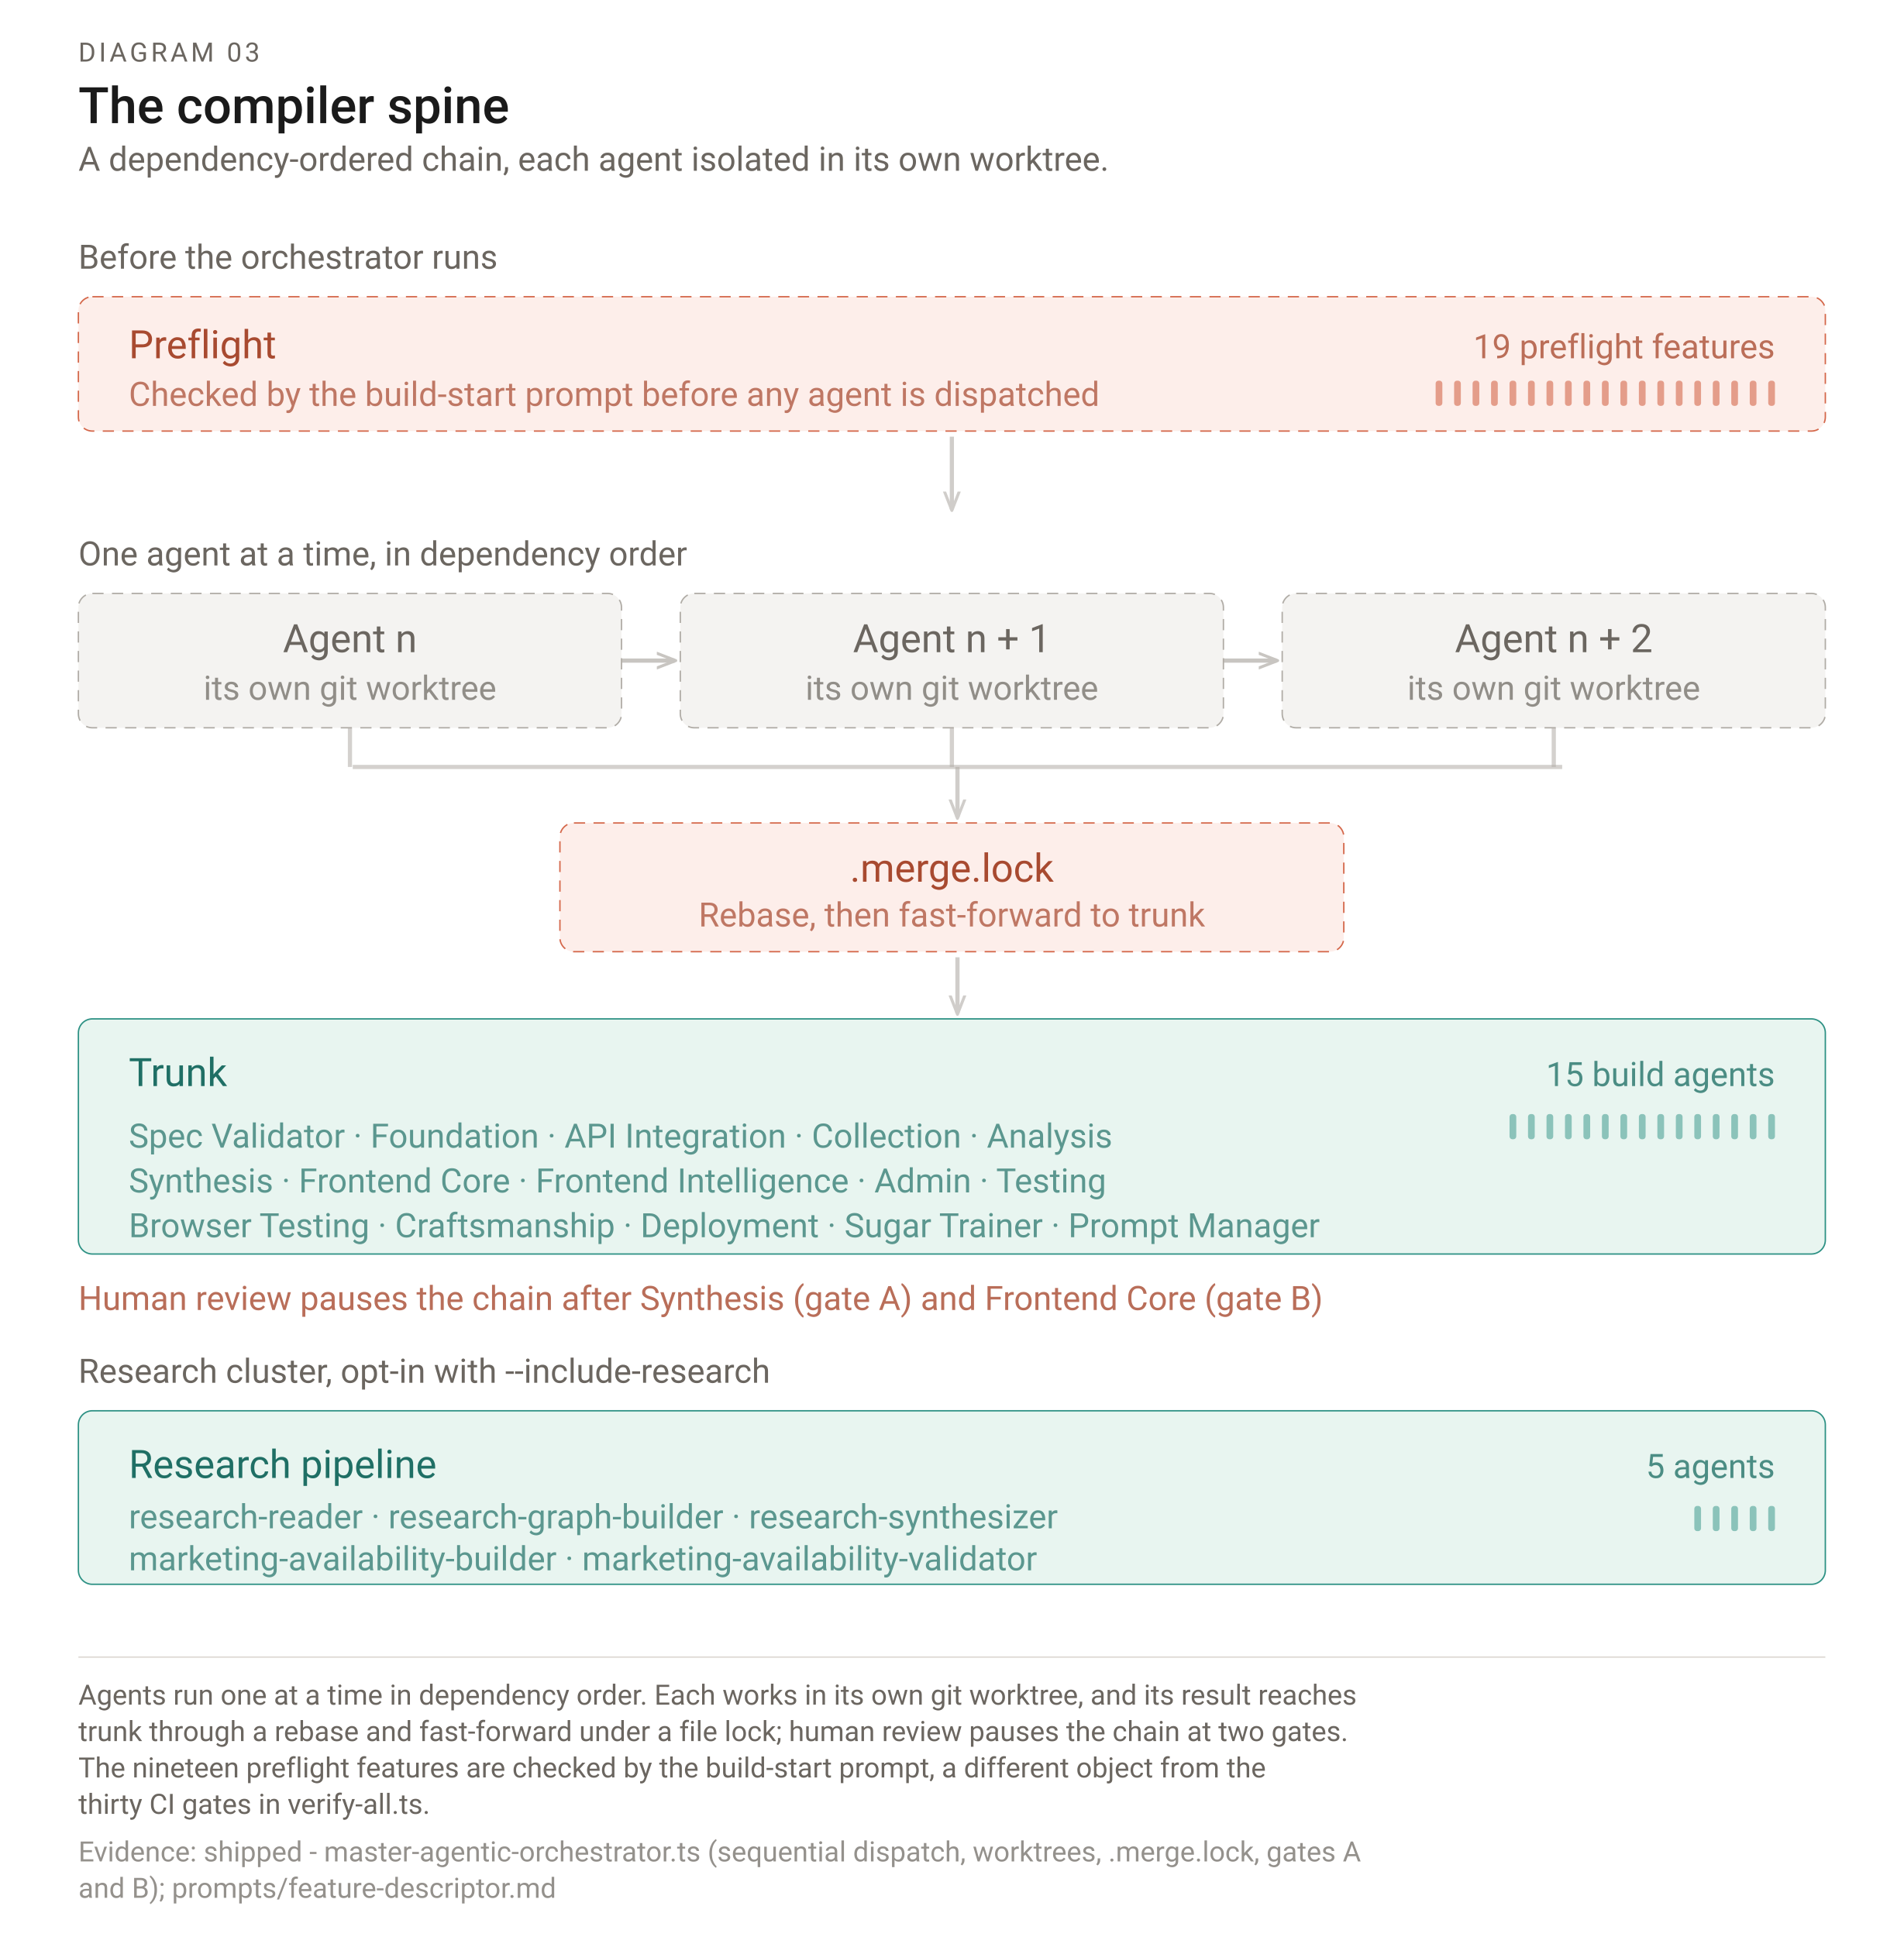
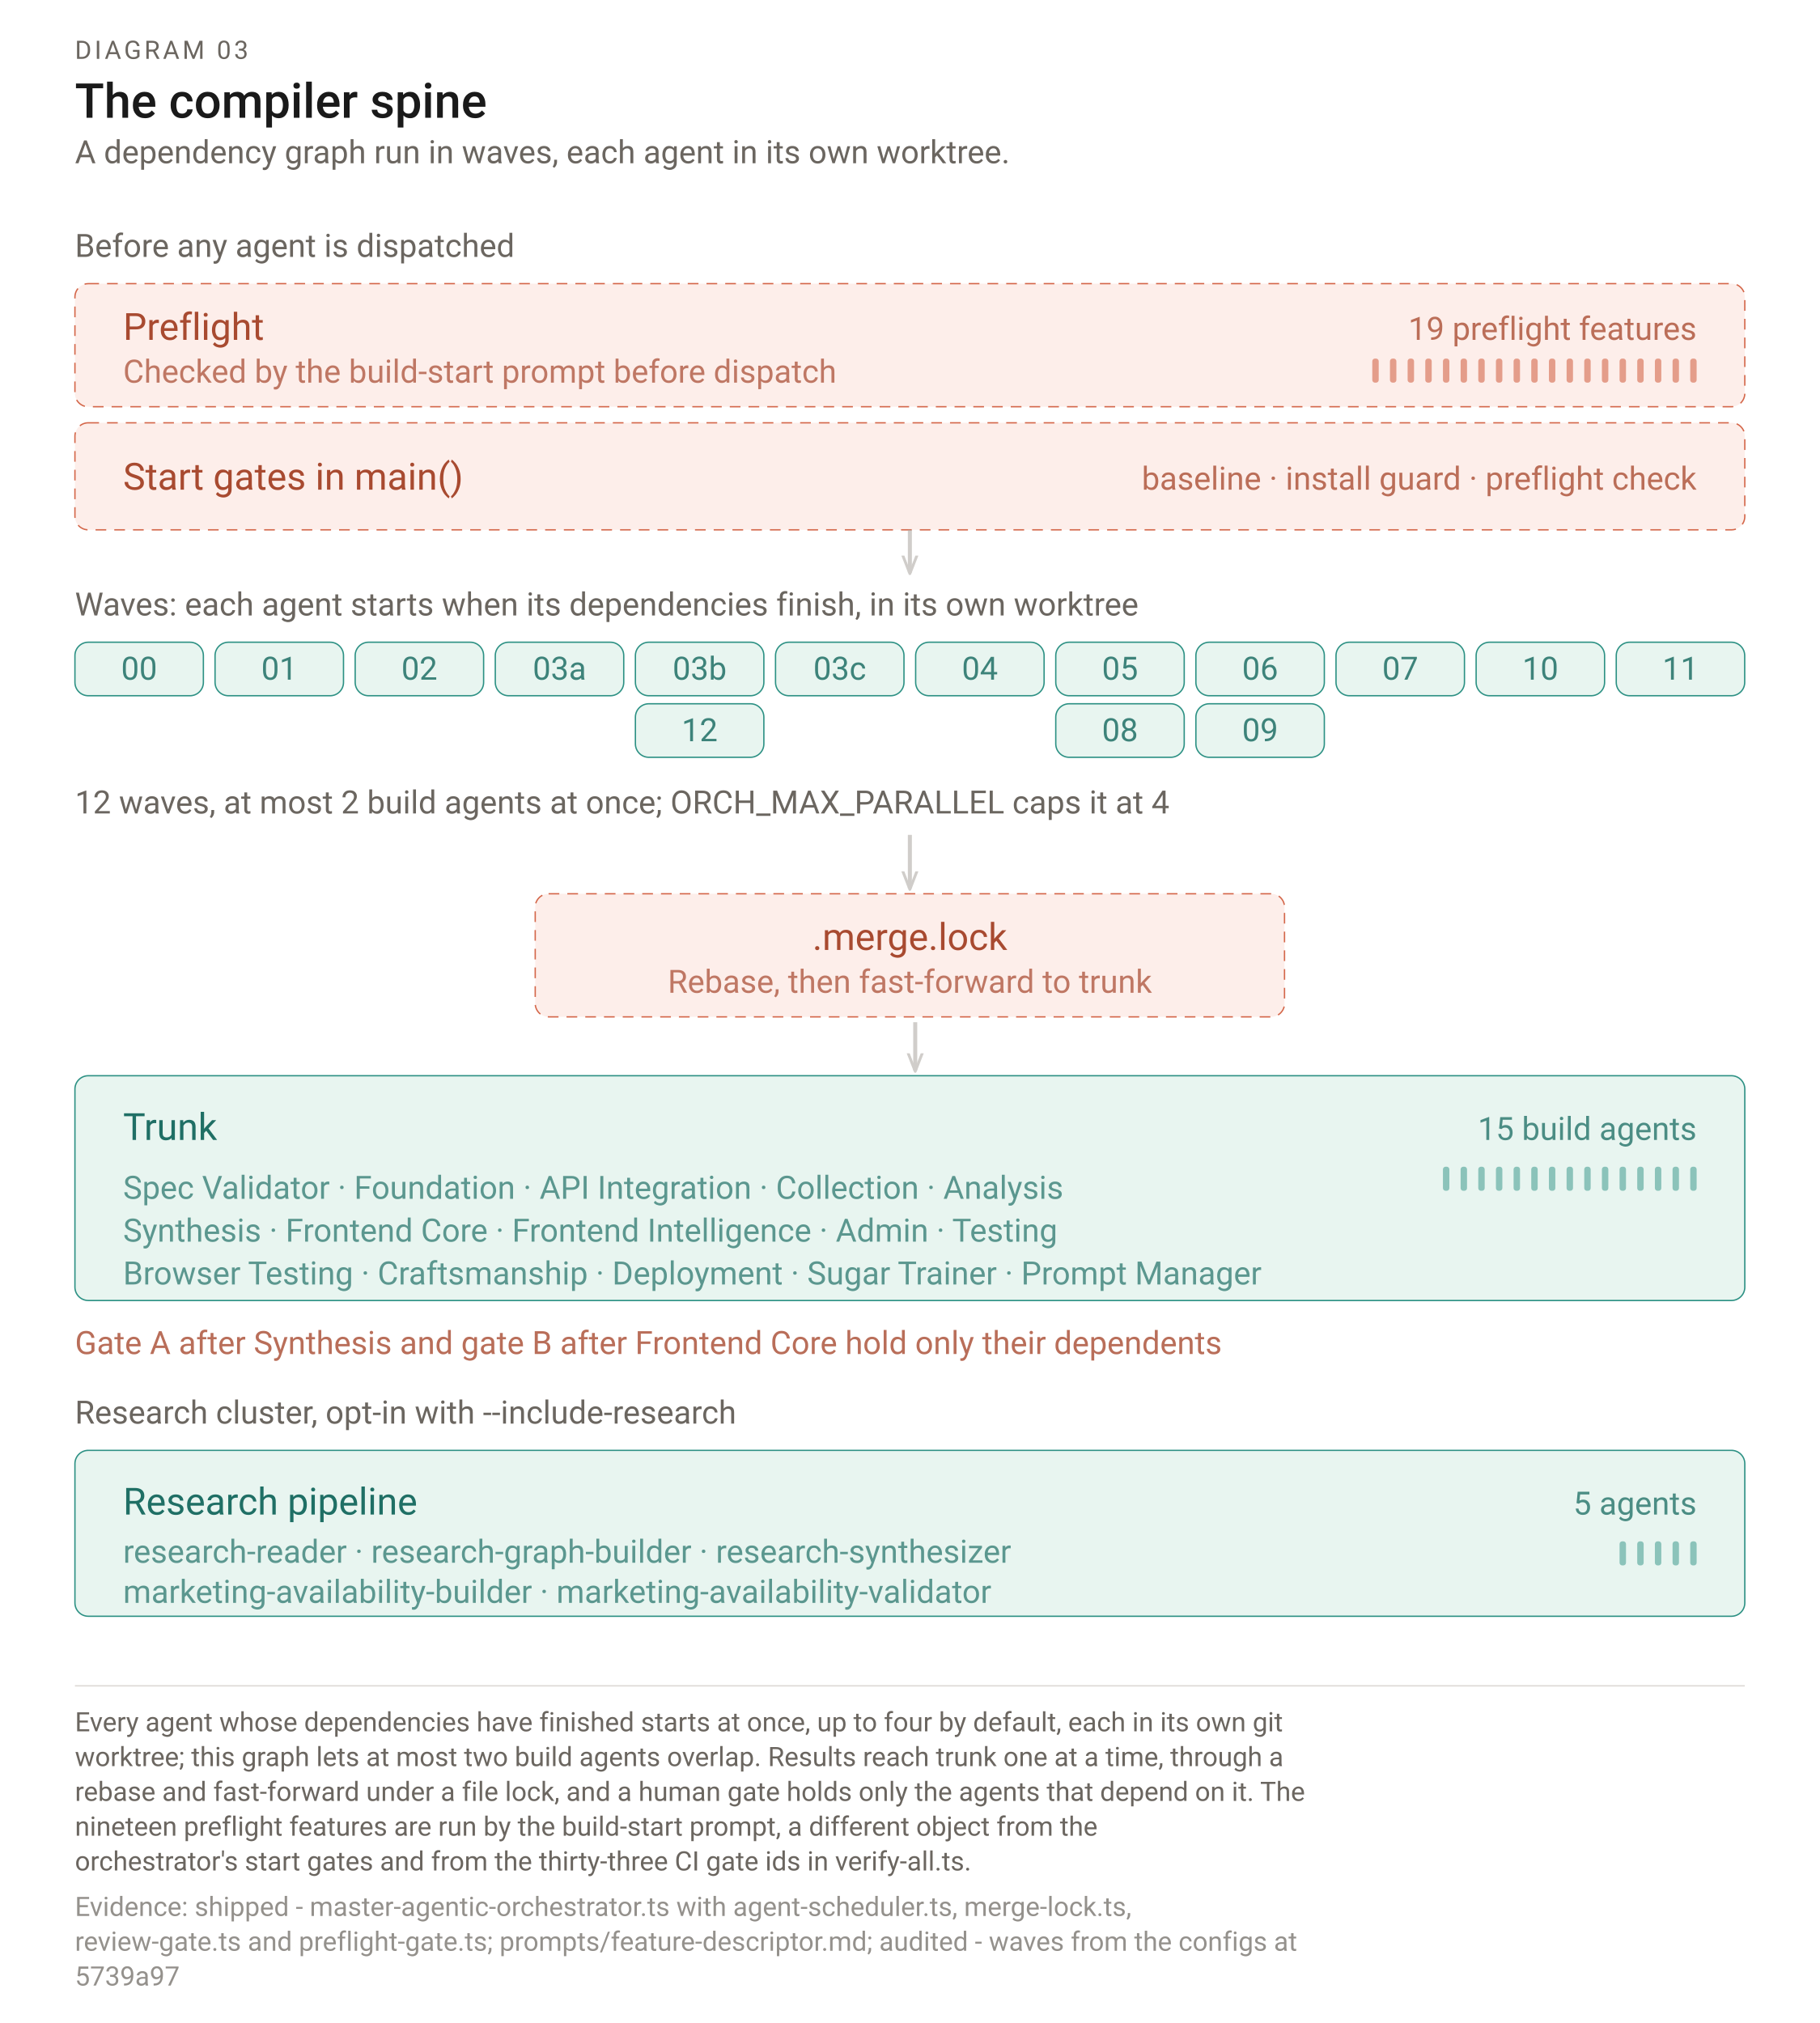
- <svg xmlns="http://www.w3.org/2000/svg" viewBox="0 0 680 692" width="100%" role="img" aria-label="The compiler spine. A dependency-ordered chain, each agent isolated in its own worktree.">
+ <svg xmlns="http://www.w3.org/2000/svg" viewBox="0 0 680 756" width="100%" role="img" aria-label="The compiler spine. A dependency graph run in waves, each agent in its own worktree.">
  <style>text{font-family:system-ui,-apple-system,'Segoe UI',Roboto,'Helvetica Neue',sans-serif}@media (prefers-color-scheme:dark){.teal-f{fill:#16302c;stroke:#4fb3a3}.teal-o{stroke:#4fb3a3}.teal-t{fill:#82d6c6}.purple-f{fill:#221f38;stroke:#8b7dd0}.purple-o{stroke:#8b7dd0}.purple-t{fill:#ada0e4}.coral-f{fill:#35211b;stroke:#e08a6c}.coral-o{stroke:#e08a6c}.coral-t{fill:#f2ab8e}.gray-f{fill:#232220;stroke:#57534e}.gray-o{stroke:#57534e}.gray-t{fill:#a8a29b}.ink{fill:#ededea}.mute{fill:#a8a29b}.rule{stroke:#3a3835}}[data-theme=dark] .teal-f{fill:#16302c;stroke:#4fb3a3}[data-theme=dark] .teal-o{stroke:#4fb3a3}[data-theme=dark] .teal-t{fill:#82d6c6}[data-theme=dark] .purple-f{fill:#221f38;stroke:#8b7dd0}[data-theme=dark] .purple-o{stroke:#8b7dd0}[data-theme=dark] .purple-t{fill:#ada0e4}[data-theme=dark] .coral-f{fill:#35211b;stroke:#e08a6c}[data-theme=dark] .coral-o{stroke:#e08a6c}[data-theme=dark] .coral-t{fill:#f2ab8e}[data-theme=dark] .gray-f{fill:#232220;stroke:#57534e}[data-theme=dark] .gray-o{stroke:#57534e}[data-theme=dark] .gray-t{fill:#a8a29b}[data-theme=dark] .ink{fill:#ededea}[data-theme=dark] .mute{fill:#a8a29b}[data-theme=dark] .rule{stroke:#3a3835}[data-theme=light] .teal-f{fill:#e8f5f0;stroke:#2d9184}[data-theme=light] .teal-o{stroke:#2d9184}[data-theme=light] .teal-t{fill:#1f6f65}[data-theme=light] .purple-f{fill:#eeeafa;stroke:#6b5bb5}[data-theme=light] .purple-o{stroke:#6b5bb5}[data-theme=light] .purple-t{fill:#4a3f8a}[data-theme=light] .coral-f{fill:#fdeeea;stroke:#d4674a}[data-theme=light] .coral-o{stroke:#d4674a}[data-theme=light] .coral-t{fill:#a84a30}[data-theme=light] .gray-f{fill:#f4f3f1;stroke:#b0aca6}[data-theme=light] .gray-o{stroke:#b0aca6}[data-theme=light] .gray-t{fill:#6b6660}[data-theme=light] .ink{fill:#1a1a1a}[data-theme=light] .mute{fill:#6b6660}[data-theme=light] .rule{stroke:#ddd9d4}</style>
  <defs>
    <marker id="ar-teal" viewBox="0 0 10 10" refX="8.5" refY="5" markerWidth="5" markerHeight="5" orient="auto-start-reverse">
      <path d="M0,1.5 L9,5 L0,8.5" fill="none" stroke="#2d9184" stroke-width="1.4" stroke-linecap="round" stroke-linejoin="round" class="teal-o" />
    </marker>
    <marker id="ar-purple" viewBox="0 0 10 10" refX="8.5" refY="5" markerWidth="5" markerHeight="5" orient="auto-start-reverse">
      <path d="M0,1.5 L9,5 L0,8.5" fill="none" stroke="#6b5bb5" stroke-width="1.4" stroke-linecap="round" stroke-linejoin="round" class="purple-o" />
    </marker>
    <marker id="ar-coral" viewBox="0 0 10 10" refX="8.5" refY="5" markerWidth="5" markerHeight="5" orient="auto-start-reverse">
      <path d="M0,1.5 L9,5 L0,8.5" fill="none" stroke="#d4674a" stroke-width="1.4" stroke-linecap="round" stroke-linejoin="round" class="coral-o" />
    </marker>
    <marker id="ar-gray" viewBox="0 0 10 10" refX="8.5" refY="5" markerWidth="5" markerHeight="5" orient="auto-start-reverse">
      <path d="M0,1.5 L9,5 L0,8.5" fill="none" stroke="#b0aca6" stroke-width="1.4" stroke-linecap="round" stroke-linejoin="round" class="gray-o" />
    </marker>
  </defs>
  <text x="28" y="22" font-size="9.5" fill="#6b6660" letter-spacing="1.1" class="mute">DIAGRAM 03</text>
  <text x="28" y="44" font-size="18" fill="#1a1a1a" font-weight="500" class="ink">The compiler spine</text>
-   <text x="28" y="61" font-size="12" fill="#6b6660" class="mute">A dependency-ordered chain, each agent isolated in its own worktree.</text>
-   <text x="28" y="96" font-size="12" fill="#6b6660" class="mute">Before the orchestrator runs</text>
-   <rect x="28" y="106" width="624" height="48" rx="5" fill="#fdeeea" stroke="#d4674a" stroke-width="0.5" stroke-dasharray="4 3" class="coral-f" />
-   <text x="46" y="128" font-size="14" fill="#a84a30" class="coral-t">Preflight</text>
-   <text x="46" y="145" font-size="12" fill="#a84a30" opacity="0.72" class="coral-t">Checked by the build-start prompt before any agent is dispatched</text>
-   <text x="634" y="128" font-size="12" fill="#a84a30" text-anchor="end" opacity="0.78" class="coral-t">19 preflight features</text>
-   <rect x="512.8" y="136" width="2.4" height="9" rx="1" fill="#d4674a" opacity="0.6" class="coral-f" />
-   <rect x="519.4" y="136" width="2.4" height="9" rx="1" fill="#d4674a" opacity="0.6" class="coral-f" />
-   <rect x="526.0" y="136" width="2.4" height="9" rx="1" fill="#d4674a" opacity="0.6" class="coral-f" />
-   <rect x="532.6" y="136" width="2.4" height="9" rx="1" fill="#d4674a" opacity="0.6" class="coral-f" />
-   <rect x="539.2" y="136" width="2.4" height="9" rx="1" fill="#d4674a" opacity="0.6" class="coral-f" />
-   <rect x="545.8" y="136" width="2.4" height="9" rx="1" fill="#d4674a" opacity="0.6" class="coral-f" />
-   <rect x="552.4" y="136" width="2.4" height="9" rx="1" fill="#d4674a" opacity="0.6" class="coral-f" />
-   <rect x="559.0" y="136" width="2.4" height="9" rx="1" fill="#d4674a" opacity="0.6" class="coral-f" />
-   <rect x="565.6" y="136" width="2.4" height="9" rx="1" fill="#d4674a" opacity="0.6" class="coral-f" />
-   <rect x="572.2" y="136" width="2.4" height="9" rx="1" fill="#d4674a" opacity="0.6" class="coral-f" />
-   <rect x="578.8" y="136" width="2.4" height="9" rx="1" fill="#d4674a" opacity="0.6" class="coral-f" />
-   <rect x="585.4" y="136" width="2.4" height="9" rx="1" fill="#d4674a" opacity="0.6" class="coral-f" />
-   <rect x="592.0" y="136" width="2.4" height="9" rx="1" fill="#d4674a" opacity="0.6" class="coral-f" />
-   <rect x="598.6" y="136" width="2.4" height="9" rx="1" fill="#d4674a" opacity="0.6" class="coral-f" />
-   <rect x="605.2" y="136" width="2.4" height="9" rx="1" fill="#d4674a" opacity="0.6" class="coral-f" />
-   <rect x="611.8" y="136" width="2.4" height="9" rx="1" fill="#d4674a" opacity="0.6" class="coral-f" />
-   <rect x="618.4" y="136" width="2.4" height="9" rx="1" fill="#d4674a" opacity="0.6" class="coral-f" />
-   <rect x="625.0" y="136" width="2.4" height="9" rx="1" fill="#d4674a" opacity="0.6" class="coral-f" />
-   <rect x="631.6" y="136" width="2.4" height="9" rx="1" fill="#d4674a" opacity="0.6" class="coral-f" />
-   <line x1="340" y1="156" x2="340" y2="182" stroke="#b0aca6" stroke-width="1.5" opacity="0.6" marker-end="url(#ar-gray)" class="gray-o" />
-   <text x="28" y="202" font-size="12" fill="#6b6660" class="mute">One agent at a time, in dependency order</text>
-   <rect x="28" y="212" width="194" height="48" rx="5" fill="#f4f3f1" stroke="#b0aca6" stroke-width="0.5" stroke-dasharray="4 3" class="gray-f" />
-   <text x="125.0" y="233" font-size="14" fill="#6b6660" text-anchor="middle" class="gray-t">Agent n</text>
-   <text x="125.0" y="250" font-size="12" fill="#6b6660" text-anchor="middle" opacity="0.72" class="gray-t">its own git worktree</text>
-   <line x1="125.0" y1="260" x2="125.0" y2="274" stroke="#b0aca6" stroke-width="1.5" opacity="0.55" class="gray-o" />
-   <line x1="222" y1="236" x2="241" y2="236" stroke="#b0aca6" stroke-width="1.5" opacity="0.7" marker-end="url(#ar-gray)" class="gray-o" />
-   <rect x="243" y="212" width="194" height="48" rx="5" fill="#f4f3f1" stroke="#b0aca6" stroke-width="0.5" stroke-dasharray="4 3" class="gray-f" />
-   <text x="340.0" y="233" font-size="14" fill="#6b6660" text-anchor="middle" class="gray-t">Agent n + 1</text>
-   <text x="340.0" y="250" font-size="12" fill="#6b6660" text-anchor="middle" opacity="0.72" class="gray-t">its own git worktree</text>
-   <line x1="340.0" y1="260" x2="340.0" y2="274" stroke="#b0aca6" stroke-width="1.5" opacity="0.55" class="gray-o" />
-   <line x1="437" y1="236" x2="456" y2="236" stroke="#b0aca6" stroke-width="1.5" opacity="0.7" marker-end="url(#ar-gray)" class="gray-o" />
-   <rect x="458" y="212" width="194" height="48" rx="5" fill="#f4f3f1" stroke="#b0aca6" stroke-width="0.5" stroke-dasharray="4 3" class="gray-f" />
-   <text x="555.0" y="233" font-size="14" fill="#6b6660" text-anchor="middle" class="gray-t">Agent n + 2</text>
-   <text x="555.0" y="250" font-size="12" fill="#6b6660" text-anchor="middle" opacity="0.72" class="gray-t">its own git worktree</text>
-   <line x1="555.0" y1="260" x2="555.0" y2="274" stroke="#b0aca6" stroke-width="1.5" opacity="0.55" class="gray-o" />
-   <line x1="126" y1="274" x2="558" y2="274" stroke="#b0aca6" stroke-width="1.5" opacity="0.55" class="gray-o" />
-   <line x1="342" y1="274" x2="342" y2="292" stroke="#b0aca6" stroke-width="1.5" opacity="0.6" marker-end="url(#ar-gray)" class="gray-o" />
-   <rect x="200" y="294" width="280" height="46" rx="5" fill="#fdeeea" stroke="#d4674a" stroke-width="0.5" stroke-dasharray="4 3" class="coral-f" />
-   <text x="340" y="315" font-size="14" fill="#a84a30" text-anchor="middle" class="coral-t">.merge.lock</text>
-   <text x="340" y="331" font-size="12" fill="#a84a30" text-anchor="middle" opacity="0.72" class="coral-t">Rebase, then fast-forward to trunk</text>
-   <line x1="342" y1="342" x2="342" y2="362" stroke="#b0aca6" stroke-width="1.5" opacity="0.6" marker-end="url(#ar-gray)" class="gray-o" />
-   <rect x="28" y="364" width="624" height="84" rx="5" fill="#e8f5f0" stroke="#2d9184" stroke-width="0.5" class="teal-f" />
-   <text x="46" y="388" font-size="14" fill="#1f6f65" class="teal-t">Trunk</text>
-   <text x="634" y="388" font-size="12" fill="#1f6f65" text-anchor="end" opacity="0.78" class="teal-t">15 build agents</text>
-   <rect x="539.2" y="398" width="2.4" height="9" rx="1" fill="#2d9184" opacity="0.5" class="teal-f" />
-   <rect x="545.8" y="398" width="2.4" height="9" rx="1" fill="#2d9184" opacity="0.5" class="teal-f" />
-   <rect x="552.4" y="398" width="2.4" height="9" rx="1" fill="#2d9184" opacity="0.5" class="teal-f" />
-   <rect x="559.0" y="398" width="2.4" height="9" rx="1" fill="#2d9184" opacity="0.5" class="teal-f" />
-   <rect x="565.6" y="398" width="2.4" height="9" rx="1" fill="#2d9184" opacity="0.5" class="teal-f" />
-   <rect x="572.2" y="398" width="2.4" height="9" rx="1" fill="#2d9184" opacity="0.5" class="teal-f" />
-   <rect x="578.8" y="398" width="2.4" height="9" rx="1" fill="#2d9184" opacity="0.5" class="teal-f" />
-   <rect x="585.4" y="398" width="2.4" height="9" rx="1" fill="#2d9184" opacity="0.5" class="teal-f" />
-   <rect x="592.0" y="398" width="2.4" height="9" rx="1" fill="#2d9184" opacity="0.5" class="teal-f" />
-   <rect x="598.6" y="398" width="2.4" height="9" rx="1" fill="#2d9184" opacity="0.5" class="teal-f" />
-   <rect x="605.2" y="398" width="2.4" height="9" rx="1" fill="#2d9184" opacity="0.5" class="teal-f" />
-   <rect x="611.8" y="398" width="2.4" height="9" rx="1" fill="#2d9184" opacity="0.5" class="teal-f" />
-   <rect x="618.4" y="398" width="2.4" height="9" rx="1" fill="#2d9184" opacity="0.5" class="teal-f" />
-   <rect x="625.0" y="398" width="2.4" height="9" rx="1" fill="#2d9184" opacity="0.5" class="teal-f" />
-   <rect x="631.6" y="398" width="2.4" height="9" rx="1" fill="#2d9184" opacity="0.5" class="teal-f" />
-   <text x="46" y="410" font-size="12" fill="#1f6f65" opacity="0.7" class="teal-t">Spec Validator · Foundation · API Integration · Collection · Analysis</text>
-   <text x="46" y="426" font-size="12" fill="#1f6f65" opacity="0.7" class="teal-t">Synthesis · Frontend Core · Frontend Intelligence · Admin · Testing</text>
-   <text x="46" y="442" font-size="12" fill="#1f6f65" opacity="0.7" class="teal-t">Browser Testing · Craftsmanship · Deployment · Sugar Trainer · Prompt Manager</text>
-   <text x="28" y="468" font-size="12" fill="#a84a30" opacity="0.8" class="coral-t">Human review pauses the chain after Synthesis (gate A) and Frontend Core (gate B)</text>
-   <text x="28" y="494" font-size="12" fill="#6b6660" class="mute">Research cluster, opt-in with --include-research</text>
-   <rect x="28" y="504" width="624" height="62" rx="5" fill="#e8f5f0" stroke="#2d9184" stroke-width="0.5" class="teal-f" />
-   <text x="46" y="528" font-size="14" fill="#1f6f65" class="teal-t">Research pipeline</text>
-   <text x="634" y="528" font-size="12" fill="#1f6f65" text-anchor="end" opacity="0.78" class="teal-t">5 agents</text>
-   <rect x="605.2" y="538" width="2.4" height="9" rx="1" fill="#2d9184" opacity="0.5" class="teal-f" />
-   <rect x="611.8" y="538" width="2.4" height="9" rx="1" fill="#2d9184" opacity="0.5" class="teal-f" />
-   <rect x="618.4" y="538" width="2.4" height="9" rx="1" fill="#2d9184" opacity="0.5" class="teal-f" />
-   <rect x="625.0" y="538" width="2.4" height="9" rx="1" fill="#2d9184" opacity="0.5" class="teal-f" />
-   <rect x="631.6" y="538" width="2.4" height="9" rx="1" fill="#2d9184" opacity="0.5" class="teal-f" />
-   <text x="46" y="546" font-size="12" fill="#1f6f65" opacity="0.7" class="teal-t">research-reader · research-graph-builder · research-synthesizer</text>
-   <text x="46" y="561" font-size="12" fill="#1f6f65" opacity="0.7" class="teal-t">marketing-availability-builder · marketing-availability-validator</text>
-   <line x1="28" y1="592" x2="652" y2="592" stroke="#ddd9d4" stroke-width="0.5" class="rule" />
-   <text x="28" y="609" font-size="10" fill="#6b6660" class="mute">Agents run one at a time in dependency order. Each works in its own git worktree, and its result reaches</text>
-   <text x="28" y="622" font-size="10" fill="#6b6660" class="mute">trunk through a rebase and fast-forward under a file lock; human review pauses the chain at two gates.</text>
-   <text x="28" y="635" font-size="10" fill="#6b6660" class="mute">The nineteen preflight features are checked by the build-start prompt, a different object from the</text>
-   <text x="28" y="648" font-size="10" fill="#6b6660" class="mute">thirty CI gates in verify-all.ts.</text>
-   <text x="28" y="665" font-size="10" fill="#6b6660" opacity="0.72" class="mute">Evidence: shipped - master-agentic-orchestrator.ts (sequential dispatch, worktrees, .merge.lock, gates A</text>
-   <text x="28" y="678" font-size="10" fill="#6b6660" opacity="0.72" class="mute">and B); prompts/feature-descriptor.md</text>
+   <text x="28" y="61" font-size="12" fill="#6b6660" class="mute">A dependency graph run in waves, each agent in its own worktree.</text>
+   <text x="28" y="96" font-size="12" fill="#6b6660" class="mute">Before any agent is dispatched</text>
+   <rect x="28" y="106" width="624" height="46" rx="5" fill="#fdeeea" stroke="#d4674a" stroke-width="0.5" stroke-dasharray="4 3" class="coral-f" />
+   <text x="46" y="127" font-size="14" fill="#a84a30" class="coral-t">Preflight</text>
+   <text x="46" y="143" font-size="12" fill="#a84a30" opacity="0.72" class="coral-t">Checked by the build-start prompt before dispatch</text>
+   <text x="634" y="127" font-size="12" fill="#a84a30" text-anchor="end" opacity="0.78" class="coral-t">19 preflight features</text>
+   <rect x="512.8" y="134" width="2.4" height="9" rx="1" fill="#d4674a" opacity="0.6" class="coral-f" />
+   <rect x="519.4" y="134" width="2.4" height="9" rx="1" fill="#d4674a" opacity="0.6" class="coral-f" />
+   <rect x="526.0" y="134" width="2.4" height="9" rx="1" fill="#d4674a" opacity="0.6" class="coral-f" />
+   <rect x="532.6" y="134" width="2.4" height="9" rx="1" fill="#d4674a" opacity="0.6" class="coral-f" />
+   <rect x="539.2" y="134" width="2.4" height="9" rx="1" fill="#d4674a" opacity="0.6" class="coral-f" />
+   <rect x="545.8" y="134" width="2.4" height="9" rx="1" fill="#d4674a" opacity="0.6" class="coral-f" />
+   <rect x="552.4" y="134" width="2.4" height="9" rx="1" fill="#d4674a" opacity="0.6" class="coral-f" />
+   <rect x="559.0" y="134" width="2.4" height="9" rx="1" fill="#d4674a" opacity="0.6" class="coral-f" />
+   <rect x="565.6" y="134" width="2.4" height="9" rx="1" fill="#d4674a" opacity="0.6" class="coral-f" />
+   <rect x="572.2" y="134" width="2.4" height="9" rx="1" fill="#d4674a" opacity="0.6" class="coral-f" />
+   <rect x="578.8" y="134" width="2.4" height="9" rx="1" fill="#d4674a" opacity="0.6" class="coral-f" />
+   <rect x="585.4" y="134" width="2.4" height="9" rx="1" fill="#d4674a" opacity="0.6" class="coral-f" />
+   <rect x="592.0" y="134" width="2.4" height="9" rx="1" fill="#d4674a" opacity="0.6" class="coral-f" />
+   <rect x="598.6" y="134" width="2.4" height="9" rx="1" fill="#d4674a" opacity="0.6" class="coral-f" />
+   <rect x="605.2" y="134" width="2.4" height="9" rx="1" fill="#d4674a" opacity="0.6" class="coral-f" />
+   <rect x="611.8" y="134" width="2.4" height="9" rx="1" fill="#d4674a" opacity="0.6" class="coral-f" />
+   <rect x="618.4" y="134" width="2.4" height="9" rx="1" fill="#d4674a" opacity="0.6" class="coral-f" />
+   <rect x="625.0" y="134" width="2.4" height="9" rx="1" fill="#d4674a" opacity="0.6" class="coral-f" />
+   <rect x="631.6" y="134" width="2.4" height="9" rx="1" fill="#d4674a" opacity="0.6" class="coral-f" />
+   <rect x="28" y="158" width="624" height="40" rx="5" fill="#fdeeea" stroke="#d4674a" stroke-width="0.5" stroke-dasharray="4 3" class="coral-f" />
+   <text x="46" y="183.0" font-size="14" fill="#a84a30" class="coral-t">Start gates in main()</text>
+   <text x="634" y="183.0" font-size="12" fill="#a84a30" text-anchor="end" opacity="0.78" class="coral-t">baseline · install guard · preflight check</text>
+   <line x1="340" y1="198" x2="340" y2="214" stroke="#b0aca6" stroke-width="1.5" opacity="0.6" marker-end="url(#ar-gray)" class="gray-o" />
+   <text x="28" y="230" font-size="12" fill="#6b6660" class="mute">Waves: each agent starts when its dependencies finish, in its own worktree</text>
+   <rect x="28.0" y="240" width="48" height="20" rx="5" fill="#e8f5f0" stroke="#2d9184" stroke-width="0.5" class="teal-f" />
+   <text x="52.0" y="254" font-size="12" fill="#1f6f65" text-anchor="middle" opacity="0.85" class="teal-t">00</text>
+   <rect x="80.36" y="240" width="48" height="20" rx="5" fill="#e8f5f0" stroke="#2d9184" stroke-width="0.5" class="teal-f" />
+   <text x="104.36" y="254" font-size="12" fill="#1f6f65" text-anchor="middle" opacity="0.85" class="teal-t">01</text>
+   <rect x="132.72" y="240" width="48" height="20" rx="5" fill="#e8f5f0" stroke="#2d9184" stroke-width="0.5" class="teal-f" />
+   <text x="156.72" y="254" font-size="12" fill="#1f6f65" text-anchor="middle" opacity="0.85" class="teal-t">02</text>
+   <rect x="185.08" y="240" width="48" height="20" rx="5" fill="#e8f5f0" stroke="#2d9184" stroke-width="0.5" class="teal-f" />
+   <text x="209.08" y="254" font-size="12" fill="#1f6f65" text-anchor="middle" opacity="0.85" class="teal-t">03a</text>
+   <rect x="237.44" y="240" width="48" height="20" rx="5" fill="#e8f5f0" stroke="#2d9184" stroke-width="0.5" class="teal-f" />
+   <text x="261.44" y="254" font-size="12" fill="#1f6f65" text-anchor="middle" opacity="0.85" class="teal-t">03b</text>
+   <rect x="237.44" y="263" width="48" height="20" rx="5" fill="#e8f5f0" stroke="#2d9184" stroke-width="0.5" class="teal-f" />
+   <text x="261.44" y="277" font-size="12" fill="#1f6f65" text-anchor="middle" opacity="0.85" class="teal-t">12</text>
+   <rect x="289.8" y="240" width="48" height="20" rx="5" fill="#e8f5f0" stroke="#2d9184" stroke-width="0.5" class="teal-f" />
+   <text x="313.8" y="254" font-size="12" fill="#1f6f65" text-anchor="middle" opacity="0.85" class="teal-t">03c</text>
+   <rect x="342.16" y="240" width="48" height="20" rx="5" fill="#e8f5f0" stroke="#2d9184" stroke-width="0.5" class="teal-f" />
+   <text x="366.16" y="254" font-size="12" fill="#1f6f65" text-anchor="middle" opacity="0.85" class="teal-t">04</text>
+   <rect x="394.52" y="240" width="48" height="20" rx="5" fill="#e8f5f0" stroke="#2d9184" stroke-width="0.5" class="teal-f" />
+   <text x="418.52" y="254" font-size="12" fill="#1f6f65" text-anchor="middle" opacity="0.85" class="teal-t">05</text>
+   <rect x="394.52" y="263" width="48" height="20" rx="5" fill="#e8f5f0" stroke="#2d9184" stroke-width="0.5" class="teal-f" />
+   <text x="418.52" y="277" font-size="12" fill="#1f6f65" text-anchor="middle" opacity="0.85" class="teal-t">08</text>
+   <rect x="446.88" y="240" width="48" height="20" rx="5" fill="#e8f5f0" stroke="#2d9184" stroke-width="0.5" class="teal-f" />
+   <text x="470.88" y="254" font-size="12" fill="#1f6f65" text-anchor="middle" opacity="0.85" class="teal-t">06</text>
+   <rect x="446.88" y="263" width="48" height="20" rx="5" fill="#e8f5f0" stroke="#2d9184" stroke-width="0.5" class="teal-f" />
+   <text x="470.88" y="277" font-size="12" fill="#1f6f65" text-anchor="middle" opacity="0.85" class="teal-t">09</text>
+   <rect x="499.24" y="240" width="48" height="20" rx="5" fill="#e8f5f0" stroke="#2d9184" stroke-width="0.5" class="teal-f" />
+   <text x="523.24" y="254" font-size="12" fill="#1f6f65" text-anchor="middle" opacity="0.85" class="teal-t">07</text>
+   <rect x="551.6" y="240" width="48" height="20" rx="5" fill="#e8f5f0" stroke="#2d9184" stroke-width="0.5" class="teal-f" />
+   <text x="575.6" y="254" font-size="12" fill="#1f6f65" text-anchor="middle" opacity="0.85" class="teal-t">10</text>
+   <rect x="603.96" y="240" width="48" height="20" rx="5" fill="#e8f5f0" stroke="#2d9184" stroke-width="0.5" class="teal-f" />
+   <text x="627.96" y="254" font-size="12" fill="#1f6f65" text-anchor="middle" opacity="0.85" class="teal-t">11</text>
+   <text x="28" y="304" font-size="12" fill="#6b6660" class="mute">12 waves, at most 2 build agents at once; ORCH_MAX_PARALLEL caps it at 4</text>
+   <line x1="340" y1="312" x2="340" y2="332" stroke="#b0aca6" stroke-width="1.5" opacity="0.6" marker-end="url(#ar-gray)" class="gray-o" />
+   <rect x="200" y="334" width="280" height="46" rx="5" fill="#fdeeea" stroke="#d4674a" stroke-width="0.5" stroke-dasharray="4 3" class="coral-f" />
+   <text x="340" y="355" font-size="14" fill="#a84a30" text-anchor="middle" class="coral-t">.merge.lock</text>
+   <text x="340" y="371" font-size="12" fill="#a84a30" text-anchor="middle" opacity="0.72" class="coral-t">Rebase, then fast-forward to trunk</text>
+   <line x1="342" y1="382" x2="342" y2="400" stroke="#b0aca6" stroke-width="1.5" opacity="0.6" marker-end="url(#ar-gray)" class="gray-o" />
+   <rect x="28" y="402" width="624" height="84" rx="5" fill="#e8f5f0" stroke="#2d9184" stroke-width="0.5" class="teal-f" />
+   <text x="46" y="426" font-size="14" fill="#1f6f65" class="teal-t">Trunk</text>
+   <text x="634" y="426" font-size="12" fill="#1f6f65" text-anchor="end" opacity="0.78" class="teal-t">15 build agents</text>
+   <rect x="539.2" y="436" width="2.4" height="9" rx="1" fill="#2d9184" opacity="0.5" class="teal-f" />
+   <rect x="545.8" y="436" width="2.4" height="9" rx="1" fill="#2d9184" opacity="0.5" class="teal-f" />
+   <rect x="552.4" y="436" width="2.4" height="9" rx="1" fill="#2d9184" opacity="0.5" class="teal-f" />
+   <rect x="559.0" y="436" width="2.4" height="9" rx="1" fill="#2d9184" opacity="0.5" class="teal-f" />
+   <rect x="565.6" y="436" width="2.4" height="9" rx="1" fill="#2d9184" opacity="0.5" class="teal-f" />
+   <rect x="572.2" y="436" width="2.4" height="9" rx="1" fill="#2d9184" opacity="0.5" class="teal-f" />
+   <rect x="578.8" y="436" width="2.4" height="9" rx="1" fill="#2d9184" opacity="0.5" class="teal-f" />
+   <rect x="585.4" y="436" width="2.4" height="9" rx="1" fill="#2d9184" opacity="0.5" class="teal-f" />
+   <rect x="592.0" y="436" width="2.4" height="9" rx="1" fill="#2d9184" opacity="0.5" class="teal-f" />
+   <rect x="598.6" y="436" width="2.4" height="9" rx="1" fill="#2d9184" opacity="0.5" class="teal-f" />
+   <rect x="605.2" y="436" width="2.4" height="9" rx="1" fill="#2d9184" opacity="0.5" class="teal-f" />
+   <rect x="611.8" y="436" width="2.4" height="9" rx="1" fill="#2d9184" opacity="0.5" class="teal-f" />
+   <rect x="618.4" y="436" width="2.4" height="9" rx="1" fill="#2d9184" opacity="0.5" class="teal-f" />
+   <rect x="625.0" y="436" width="2.4" height="9" rx="1" fill="#2d9184" opacity="0.5" class="teal-f" />
+   <rect x="631.6" y="436" width="2.4" height="9" rx="1" fill="#2d9184" opacity="0.5" class="teal-f" />
+   <text x="46" y="448" font-size="12" fill="#1f6f65" opacity="0.7" class="teal-t">Spec Validator · Foundation · API Integration · Collection · Analysis</text>
+   <text x="46" y="464" font-size="12" fill="#1f6f65" opacity="0.7" class="teal-t">Synthesis · Frontend Core · Frontend Intelligence · Admin · Testing</text>
+   <text x="46" y="480" font-size="12" fill="#1f6f65" opacity="0.7" class="teal-t">Browser Testing · Craftsmanship · Deployment · Sugar Trainer · Prompt Manager</text>
+   <text x="28" y="506" font-size="12" fill="#a84a30" opacity="0.8" class="coral-t">Gate A after Synthesis and gate B after Frontend Core hold only their dependents</text>
+   <text x="28" y="532" font-size="12" fill="#6b6660" class="mute">Research cluster, opt-in with --include-research</text>
+   <rect x="28" y="542" width="624" height="62" rx="5" fill="#e8f5f0" stroke="#2d9184" stroke-width="0.5" class="teal-f" />
+   <text x="46" y="566" font-size="14" fill="#1f6f65" class="teal-t">Research pipeline</text>
+   <text x="634" y="566" font-size="12" fill="#1f6f65" text-anchor="end" opacity="0.78" class="teal-t">5 agents</text>
+   <rect x="605.2" y="576" width="2.4" height="9" rx="1" fill="#2d9184" opacity="0.5" class="teal-f" />
+   <rect x="611.8" y="576" width="2.4" height="9" rx="1" fill="#2d9184" opacity="0.5" class="teal-f" />
+   <rect x="618.4" y="576" width="2.4" height="9" rx="1" fill="#2d9184" opacity="0.5" class="teal-f" />
+   <rect x="625.0" y="576" width="2.4" height="9" rx="1" fill="#2d9184" opacity="0.5" class="teal-f" />
+   <rect x="631.6" y="576" width="2.4" height="9" rx="1" fill="#2d9184" opacity="0.5" class="teal-f" />
+   <text x="46" y="584" font-size="12" fill="#1f6f65" opacity="0.7" class="teal-t">research-reader · research-graph-builder · research-synthesizer</text>
+   <text x="46" y="599" font-size="12" fill="#1f6f65" opacity="0.7" class="teal-t">marketing-availability-builder · marketing-availability-validator</text>
+   <line x1="28" y1="630" x2="652" y2="630" stroke="#ddd9d4" stroke-width="0.5" class="rule" />
+   <text x="28" y="647" font-size="10" fill="#6b6660" class="mute">Every agent whose dependencies have finished starts at once, up to four by default, each in its own git</text>
+   <text x="28" y="660" font-size="10" fill="#6b6660" class="mute">worktree; this graph lets at most two build agents overlap. Results reach trunk one at a time, through a</text>
+   <text x="28" y="673" font-size="10" fill="#6b6660" class="mute">rebase and fast-forward under a file lock, and a human gate holds only the agents that depend on it. The</text>
+   <text x="28" y="686" font-size="10" fill="#6b6660" class="mute">nineteen preflight features are run by the build-start prompt, a different object from the</text>
+   <text x="28" y="699" font-size="10" fill="#6b6660" class="mute">orchestrator's start gates and from the thirty-three CI gate ids in verify-all.ts.</text>
+   <text x="28" y="716" font-size="10" fill="#6b6660" opacity="0.72" class="mute">Evidence: shipped - master-agentic-orchestrator.ts with agent-scheduler.ts, merge-lock.ts,</text>
+   <text x="28" y="729" font-size="10" fill="#6b6660" opacity="0.72" class="mute">review-gate.ts and preflight-gate.ts; prompts/feature-descriptor.md; audited - waves from the configs at</text>
+   <text x="28" y="742" font-size="10" fill="#6b6660" opacity="0.72" class="mute">5739a97</text>
</svg>
